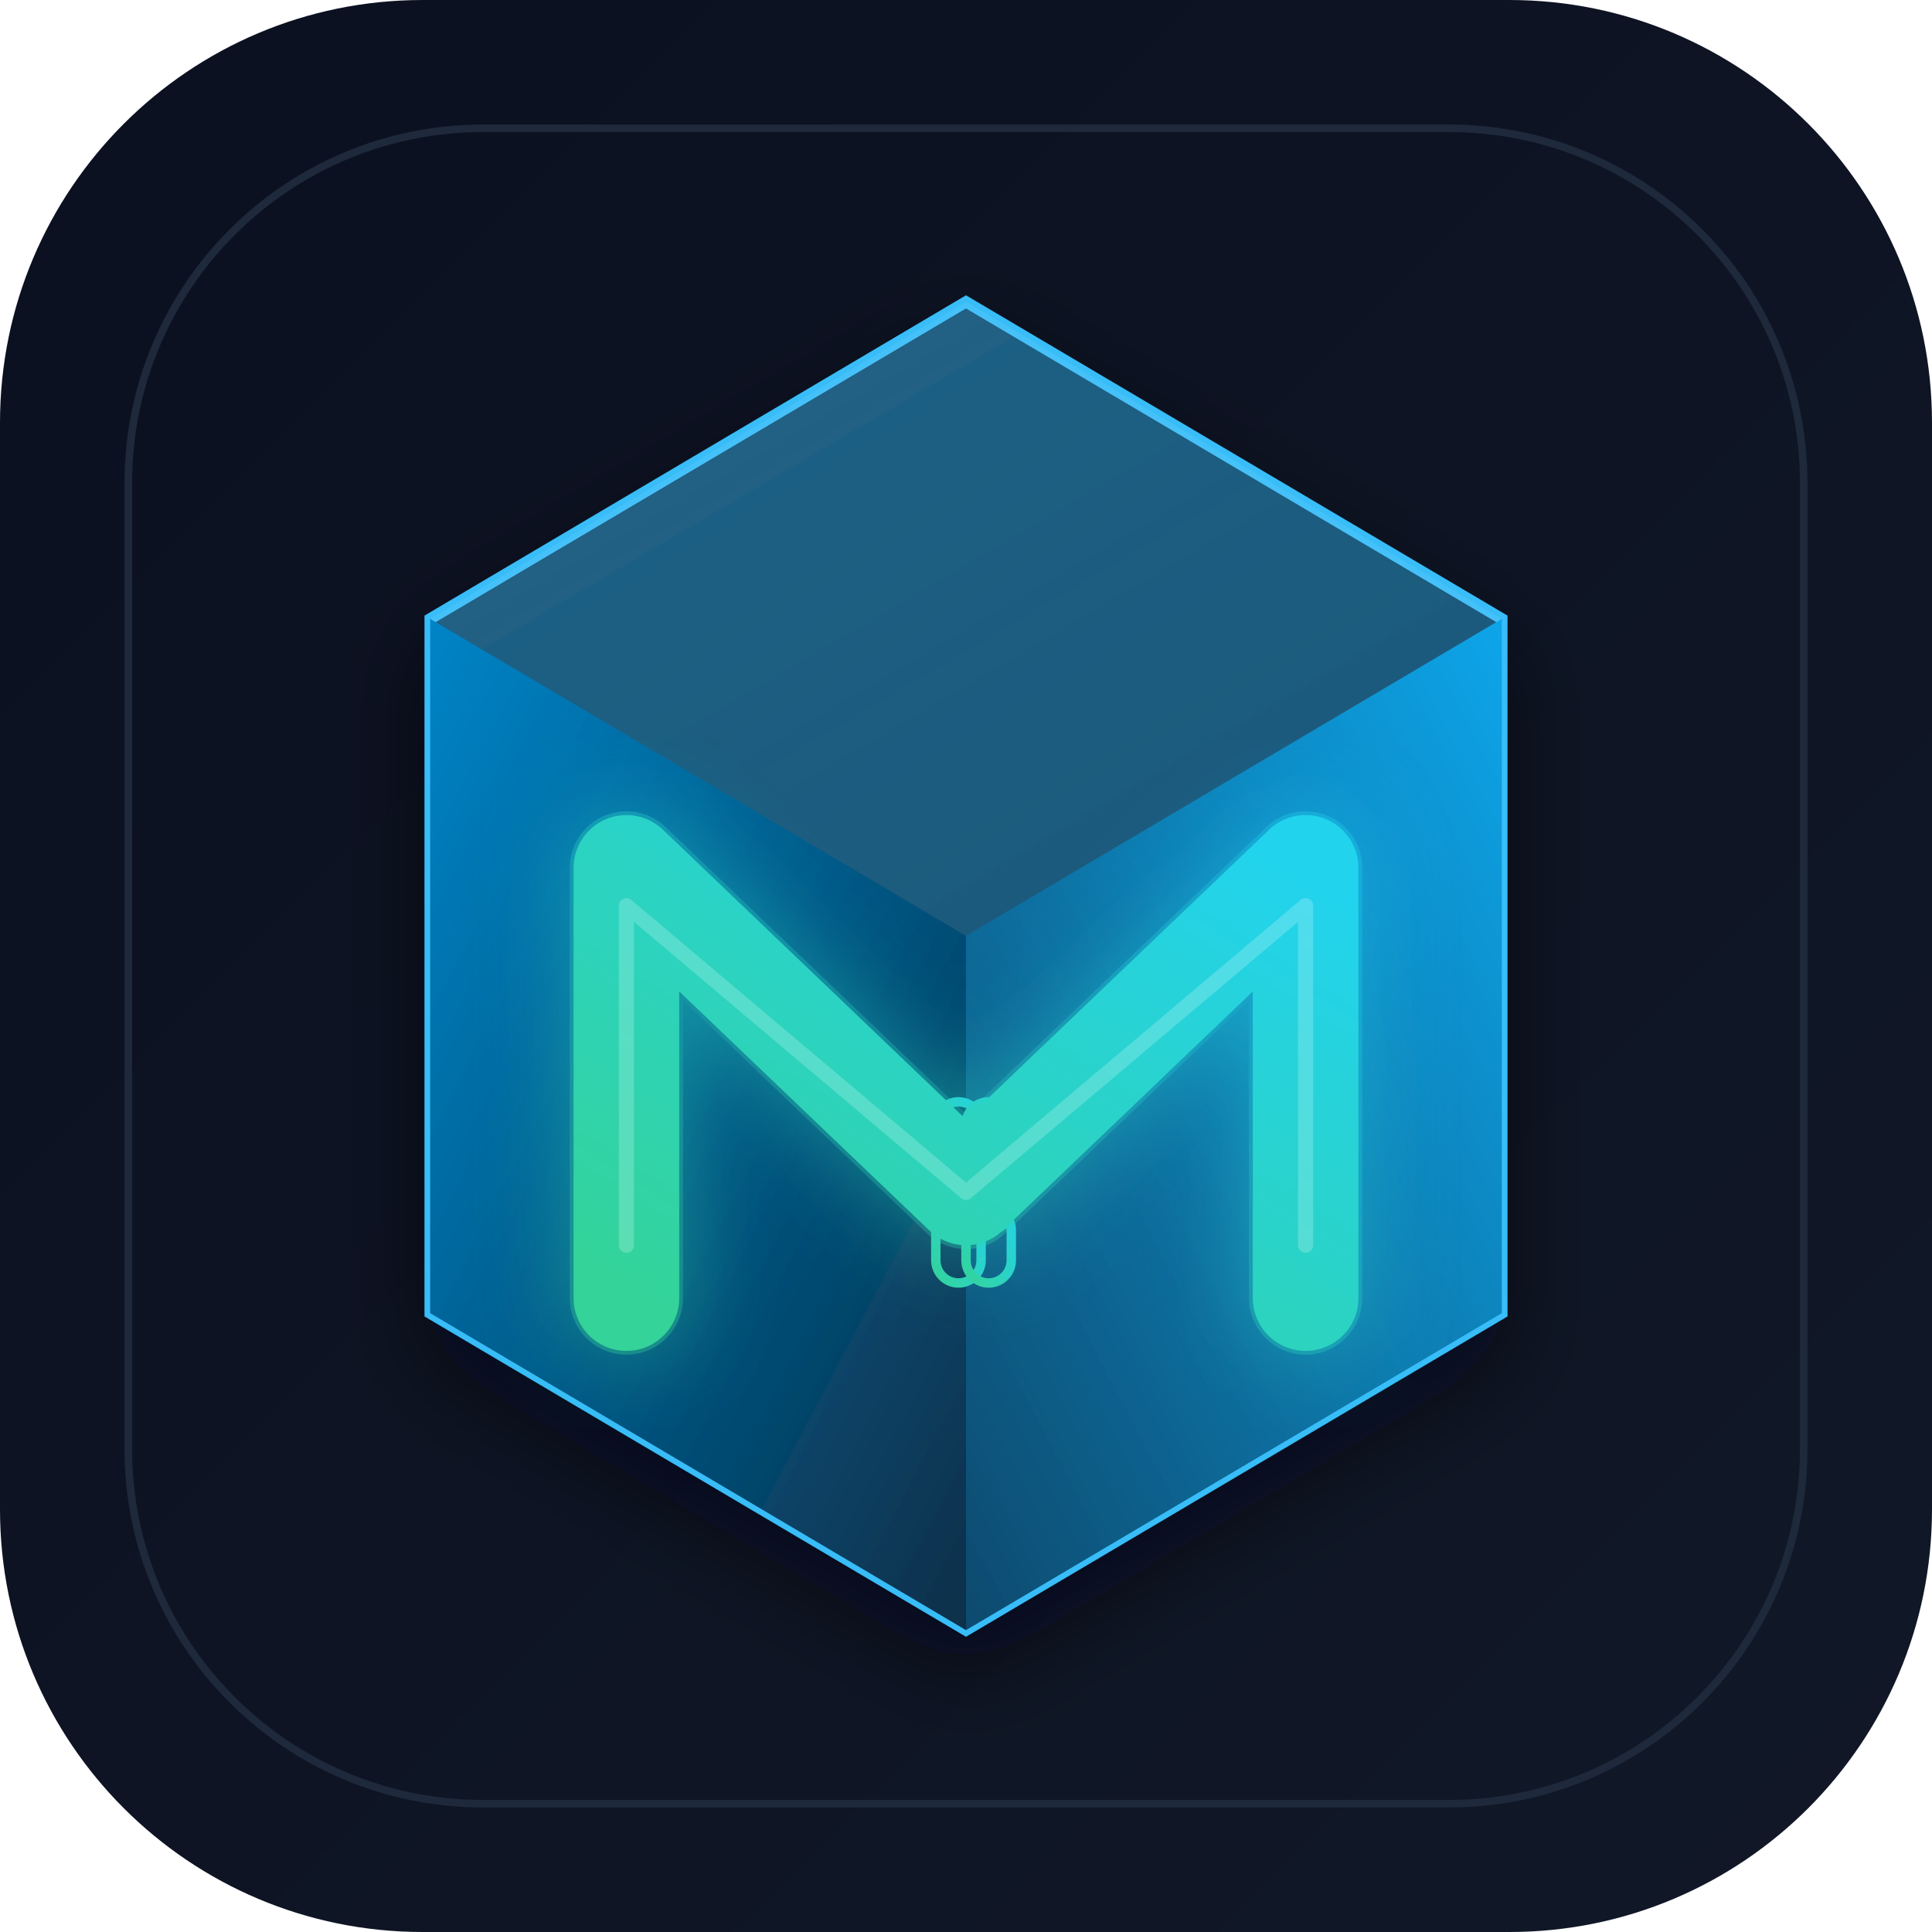
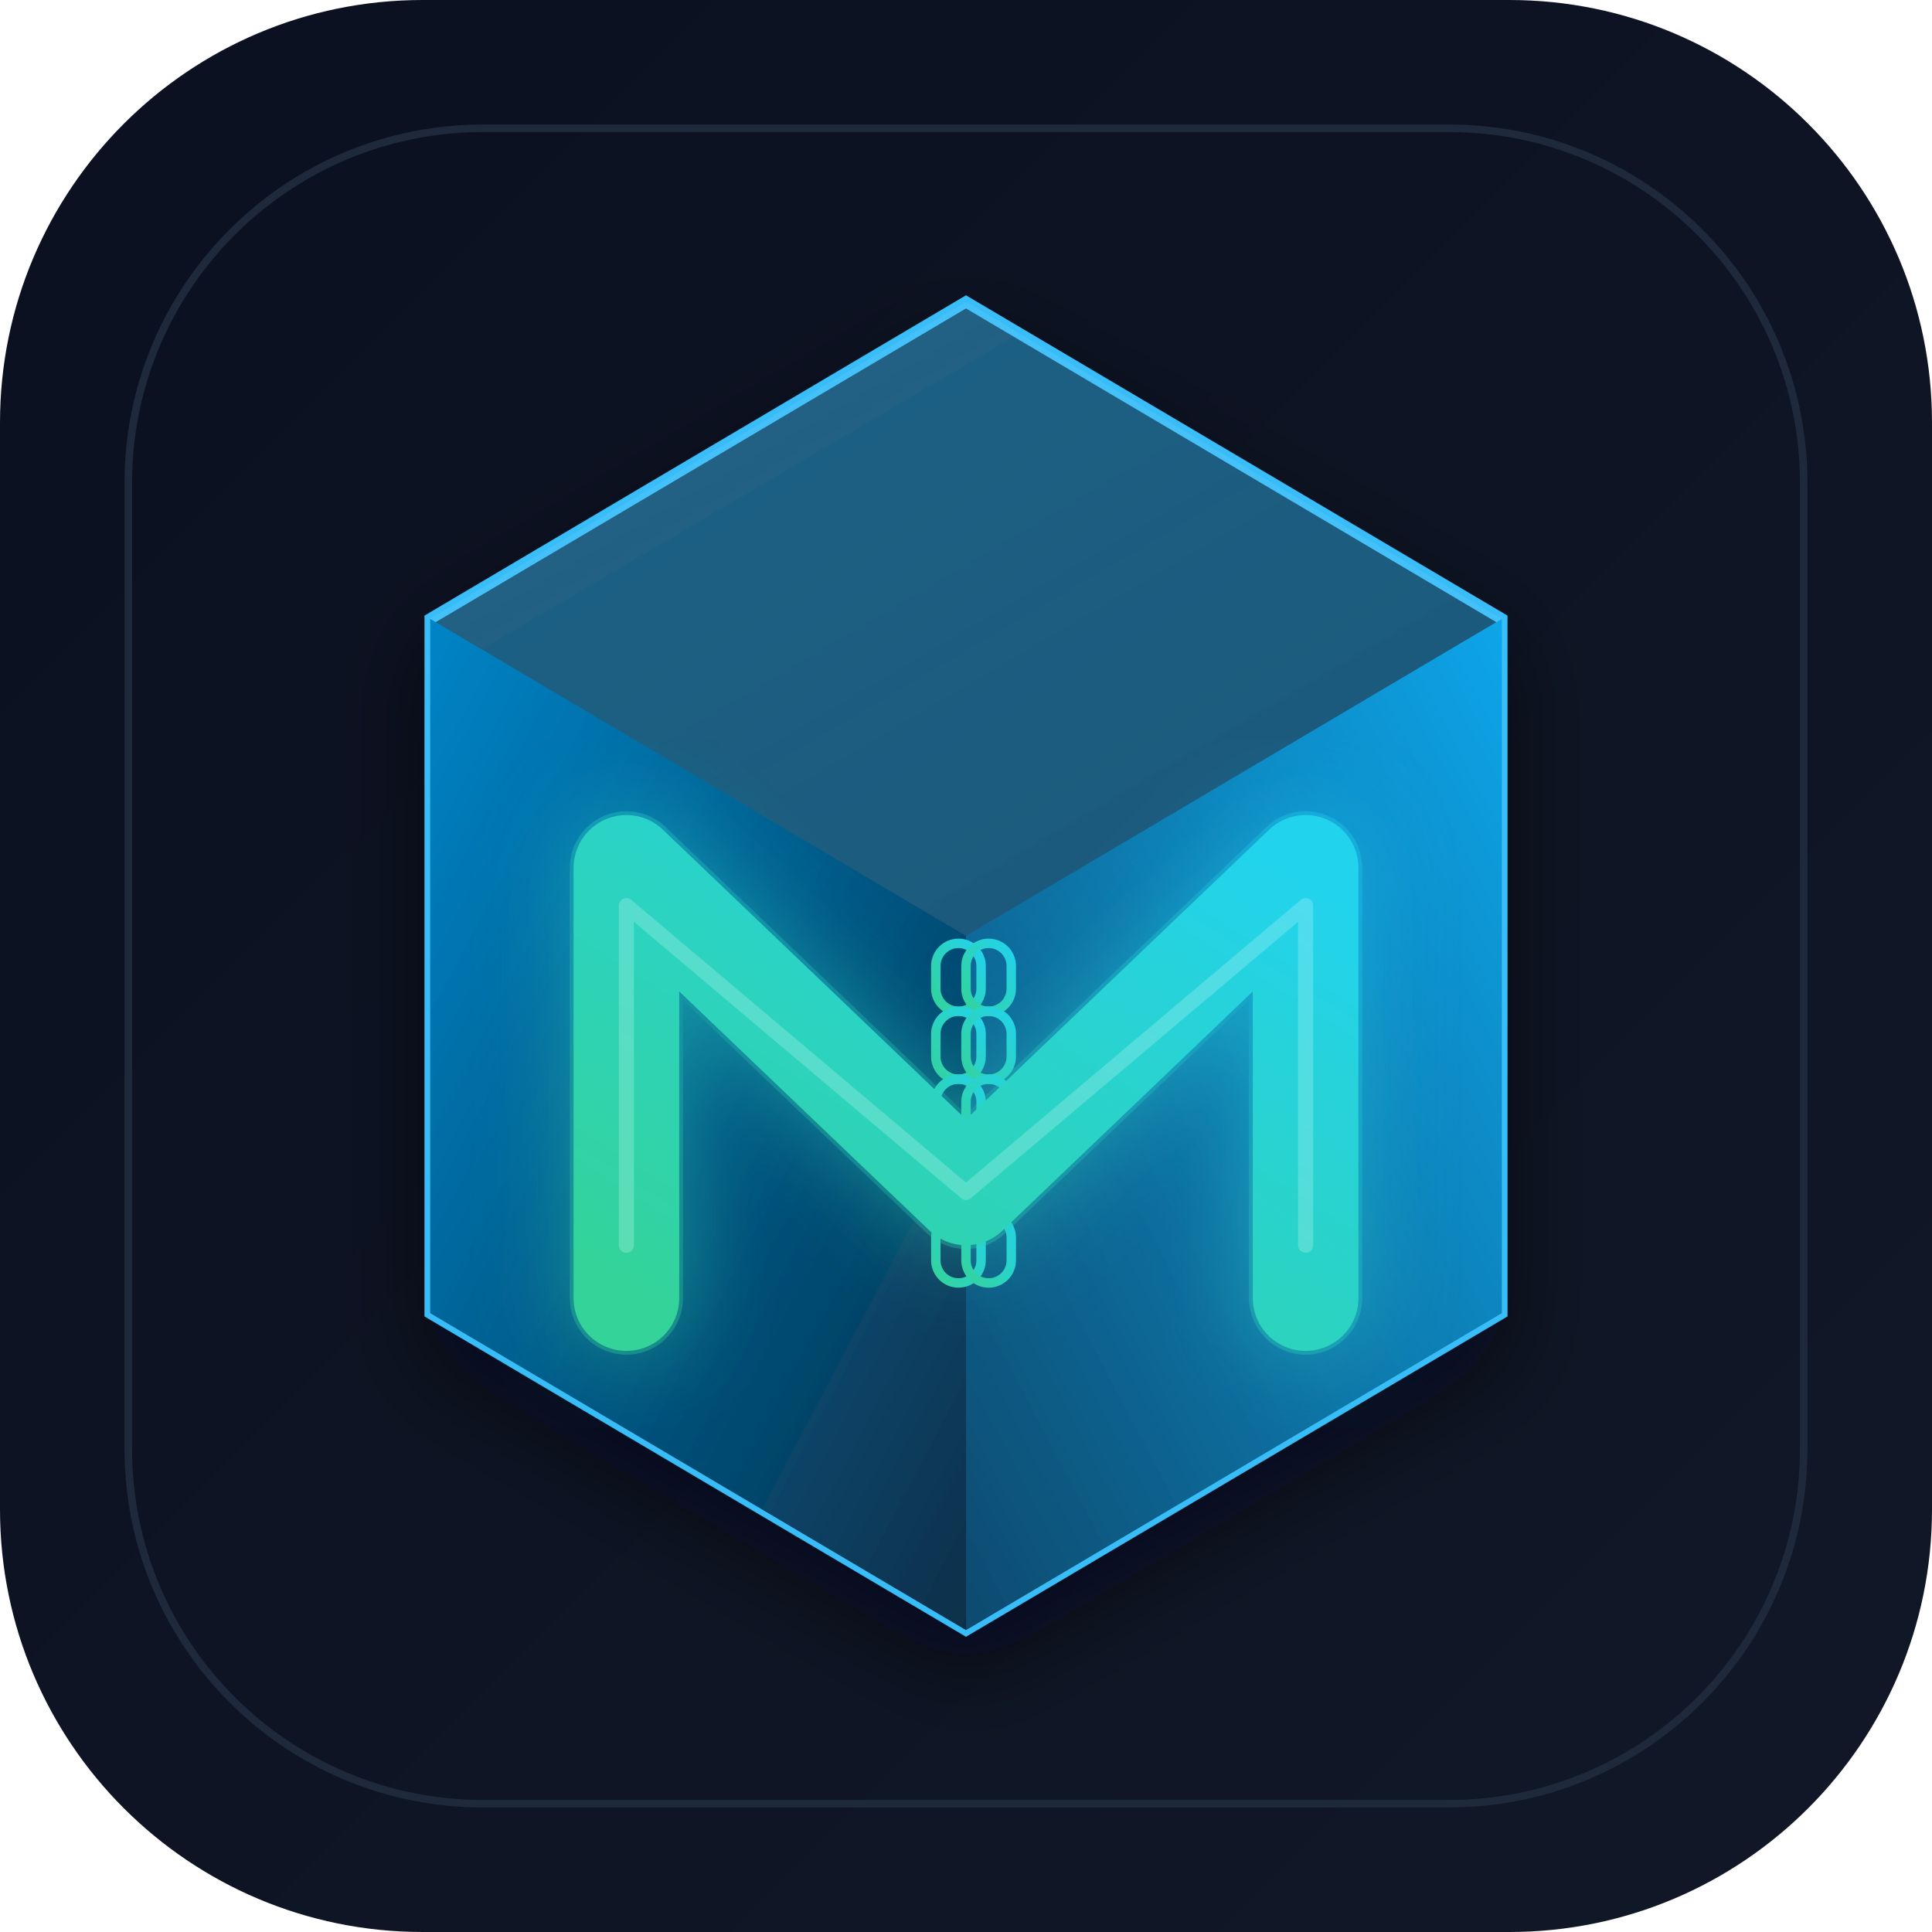
<svg xmlns="http://www.w3.org/2000/svg" width="1024" height="1024" viewBox="0 0 512 512" role="img" aria-labelledby="title desc" shape-rendering="geometricPrecision">
  <defs>
    <linearGradient id="bg" x1="0" y1="0" x2="1" y2="1">
      <stop offset="0" stop-color="#0B1020" />
      <stop offset="1" stop-color="#111827" />
    </linearGradient>
    <linearGradient id="mint" x1="0" y1="1" x2="1" y2="0">
      <stop offset="0" stop-color="#34D399" />
      <stop offset="1" stop-color="#22D3EE" />
    </linearGradient>
    <filter id="glow" x="-30%" y="-30%" width="160%" height="160%">
      <feGaussianBlur stdDeviation="12" result="blur" />
      <feMerge>
        <feMergeNode in="blur" />
        <feMergeNode in="SourceGraphic" />
      </feMerge>
    </filter>
    <linearGradient id="faceL" x1="0" y1="0" x2="1" y2="1">
      <stop offset="0" stop-color="#0284C7" />
      <stop offset="1" stop-color="#082F49" />
    </linearGradient>
    <linearGradient id="faceR" x1="1" y1="0" x2="0" y2="1">
      <stop offset="0" stop-color="#0EA5E9" />
      <stop offset="1" stop-color="#0C4A6E" />
    </linearGradient>
    <linearGradient id="faceTop" x1="0" y1="0" x2="1" y2="1">
      <stop offset="0" stop-color="#7DD3FC" stop-opacity="0.18" />
      <stop offset="1" stop-color="#BAE6FD" stop-opacity="0.08" />
    </linearGradient>
    <filter id="softShadow" x="-30%" y="-30%" width="160%" height="160%">
      <feDropShadow dx="0" dy="10" stdDeviation="12" flood-color="#020617" flood-opacity="0.55" />
    </filter>
  </defs>
  <rect width="512" height="512" rx="112" fill="url(#bg)" />
  <rect x="34" y="34" width="444" height="444" rx="94" fill="none" stroke="#1E293B" stroke-width="2" />
  <g filter="url(#softShadow)">
    <path d="M256 80 398 164 398 348 256 432 114 348 114 164Z" fill="#0C4A6E" stroke="#38BDF8" stroke-width="3" />
    <path d="M114 164 256 248 256 432 114 348Z" fill="url(#faceL)" />
    <path d="M256 248 398 164 398 348 256 432Z" fill="url(#faceR)" />
    <path d="M256 80 398 164 256 248 114 164Z" fill="url(#faceTop)" />
  </g>
  <g fill="none" stroke="url(#mint)" stroke-width="2.5" stroke-linejoin="round" stroke-linecap="round">
-     <rect x="248" y="292" width="12" height="20" rx="6" />
-     <rect x="256" y="292" width="12" height="20" rx="6" />
-     <rect x="248" y="306" width="12" height="20" rx="6" />
-     <rect x="256" y="306" width="12" height="20" rx="6" />
-     <rect x="248" y="320" width="12" height="20" rx="6" />
-     <rect x="256" y="320" width="12" height="20" rx="6" />
+     <rect x="248" y="250" width="12" height="18" rx="6" />
+     <rect x="256" y="250" width="12" height="18" rx="6" />
+     <rect x="248" y="268" width="12" height="18" rx="6" />
+     <rect x="256" y="268" width="12" height="18" rx="6" />
+     <rect x="248" y="286" width="12" height="18" rx="6" />
+     <rect x="256" y="286" width="12" height="18" rx="6" />
+     <rect x="248" y="304" width="12" height="18" rx="6" />
+     <rect x="256" y="304" width="12" height="18" rx="6" />
+     <rect x="248" y="322" width="12" height="18" rx="6" />
+     <rect x="256" y="322" width="12" height="18" rx="6" />
  </g>
  <g filter="url(#glow)" opacity="0.45">
    <path d="M166 344V230L256 316 346 230V344" fill="none" stroke="url(#mint)" stroke-width="30" stroke-linecap="round" stroke-linejoin="round" />
  </g>
  <path d="M166 344V230L256 316 346 230V344" fill="none" stroke="url(#mint)" stroke-width="28" stroke-linecap="round" stroke-linejoin="round" />
  <path d="M166 330V240L256 316 346 240V330" fill="none" stroke="#ECFEFF" stroke-width="4" stroke-linecap="round" stroke-linejoin="round" opacity="0.22" />
</svg>
